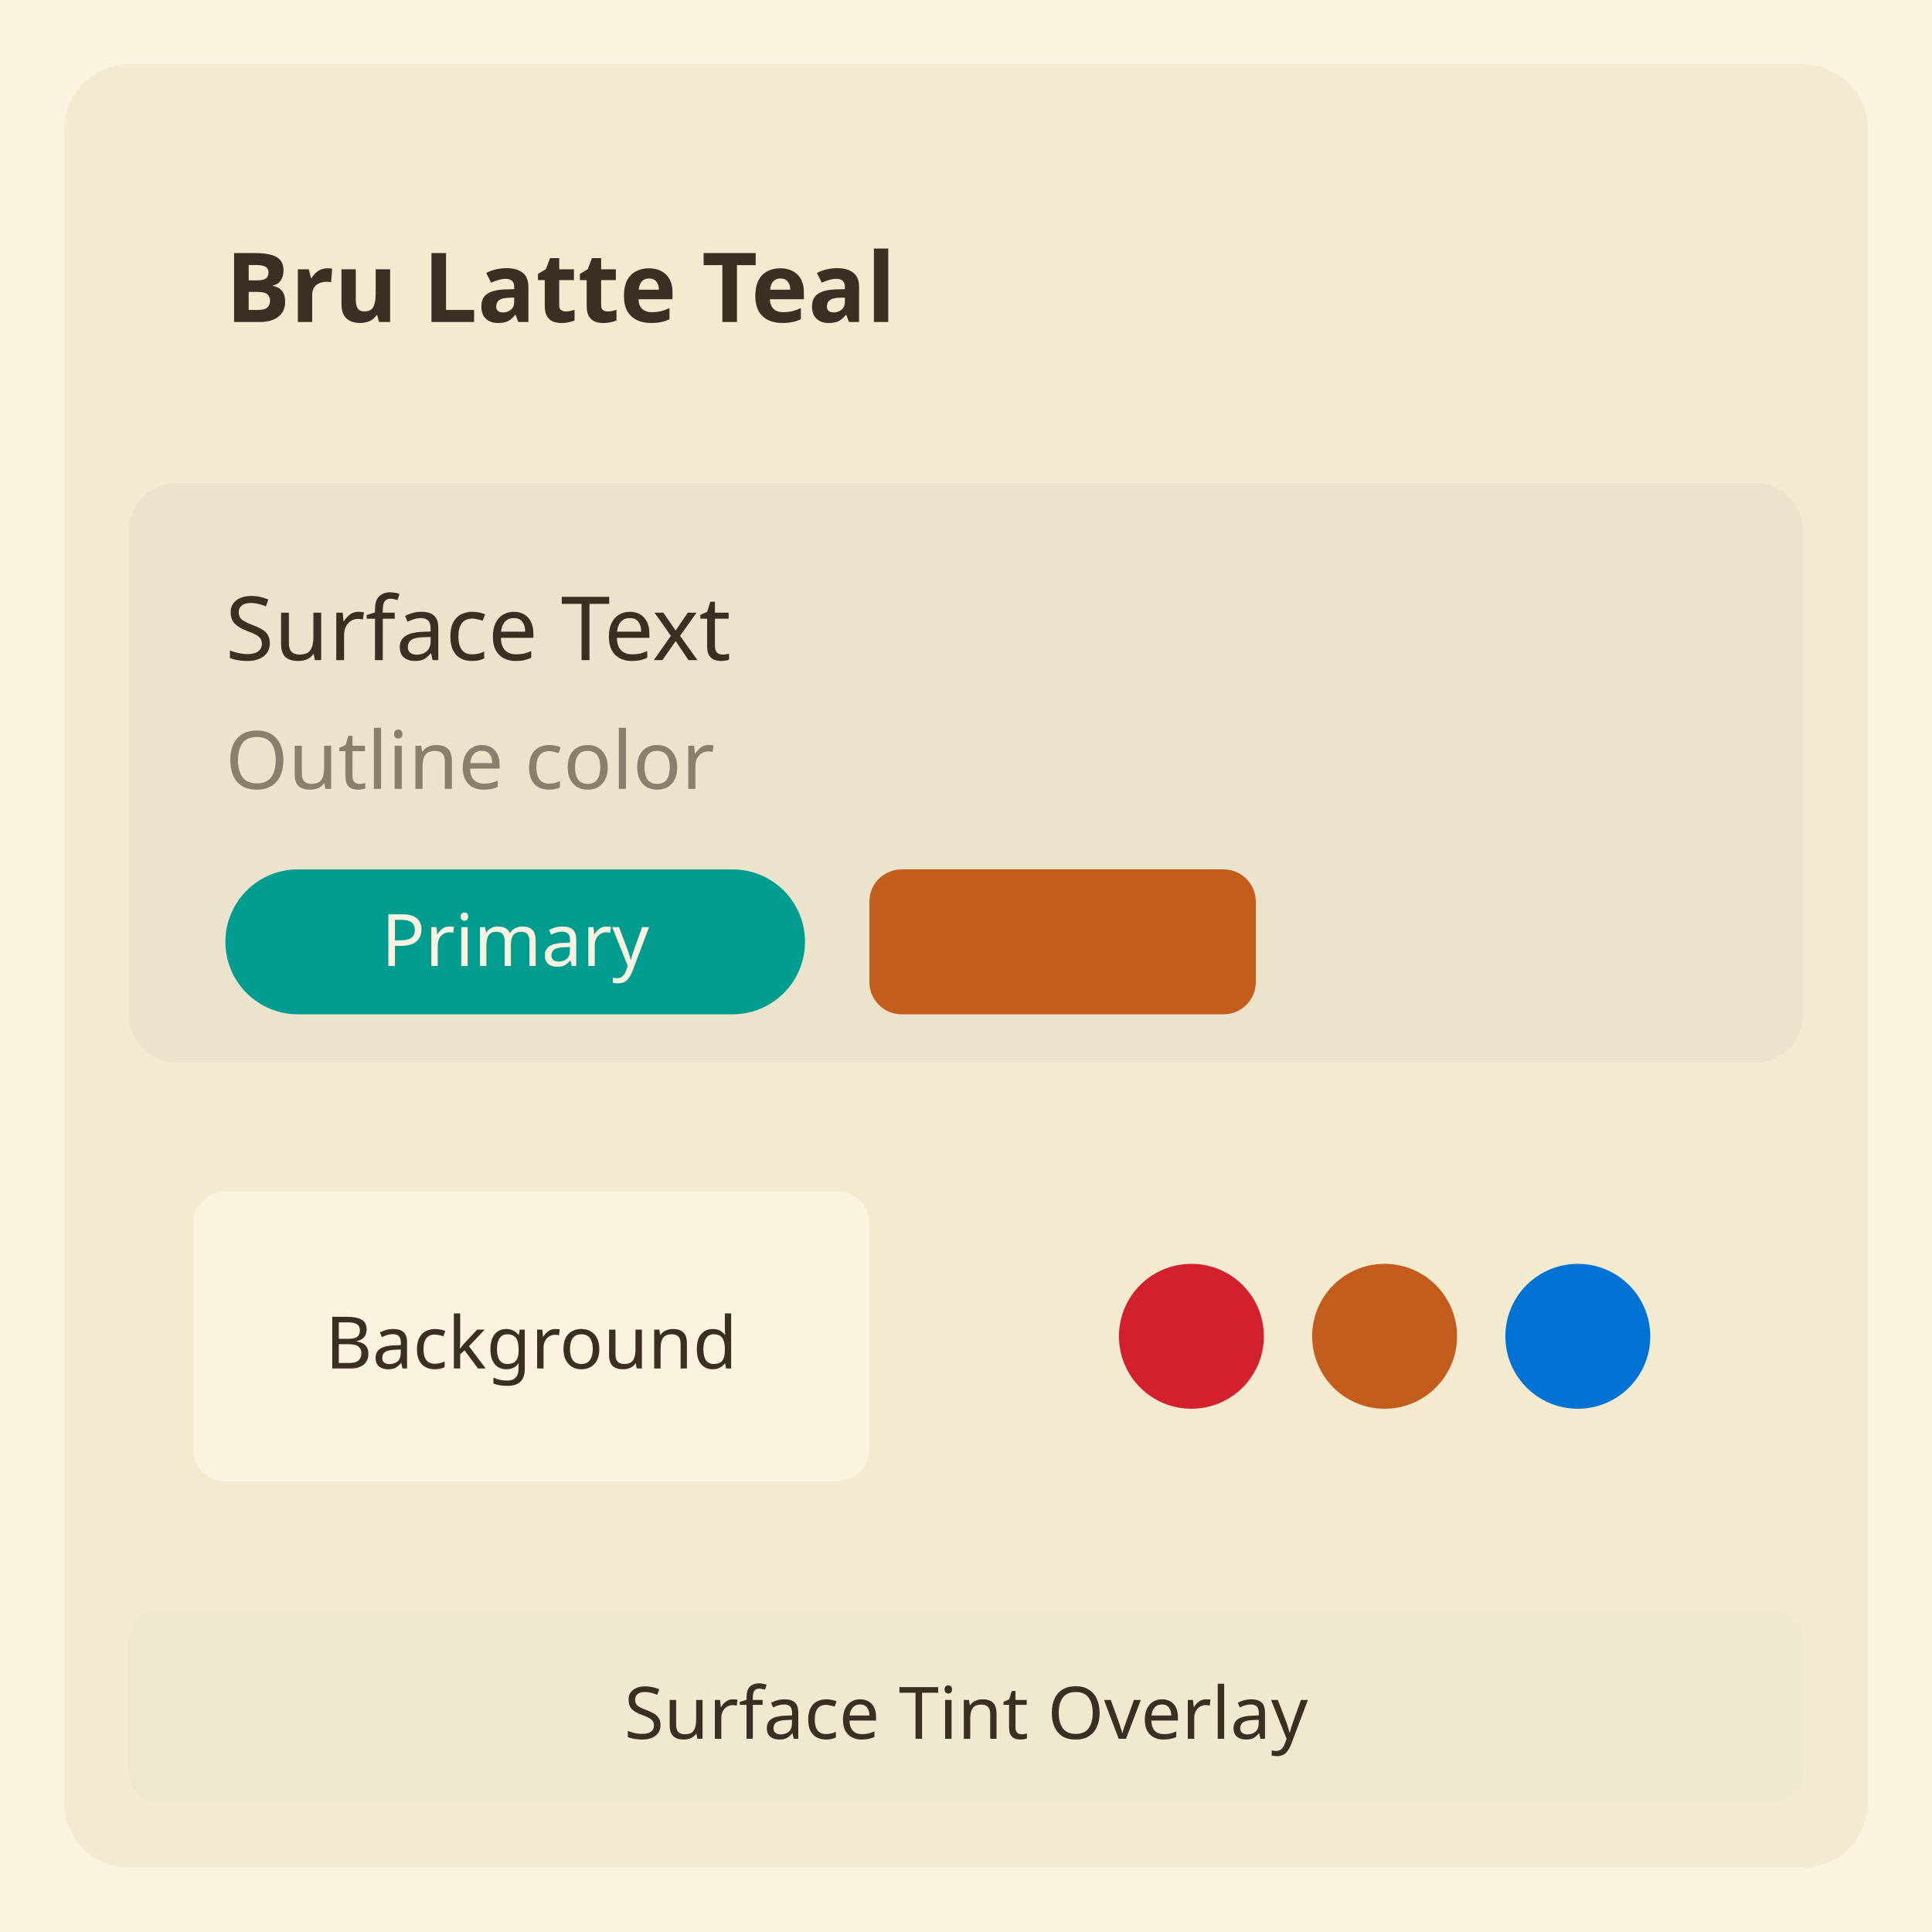
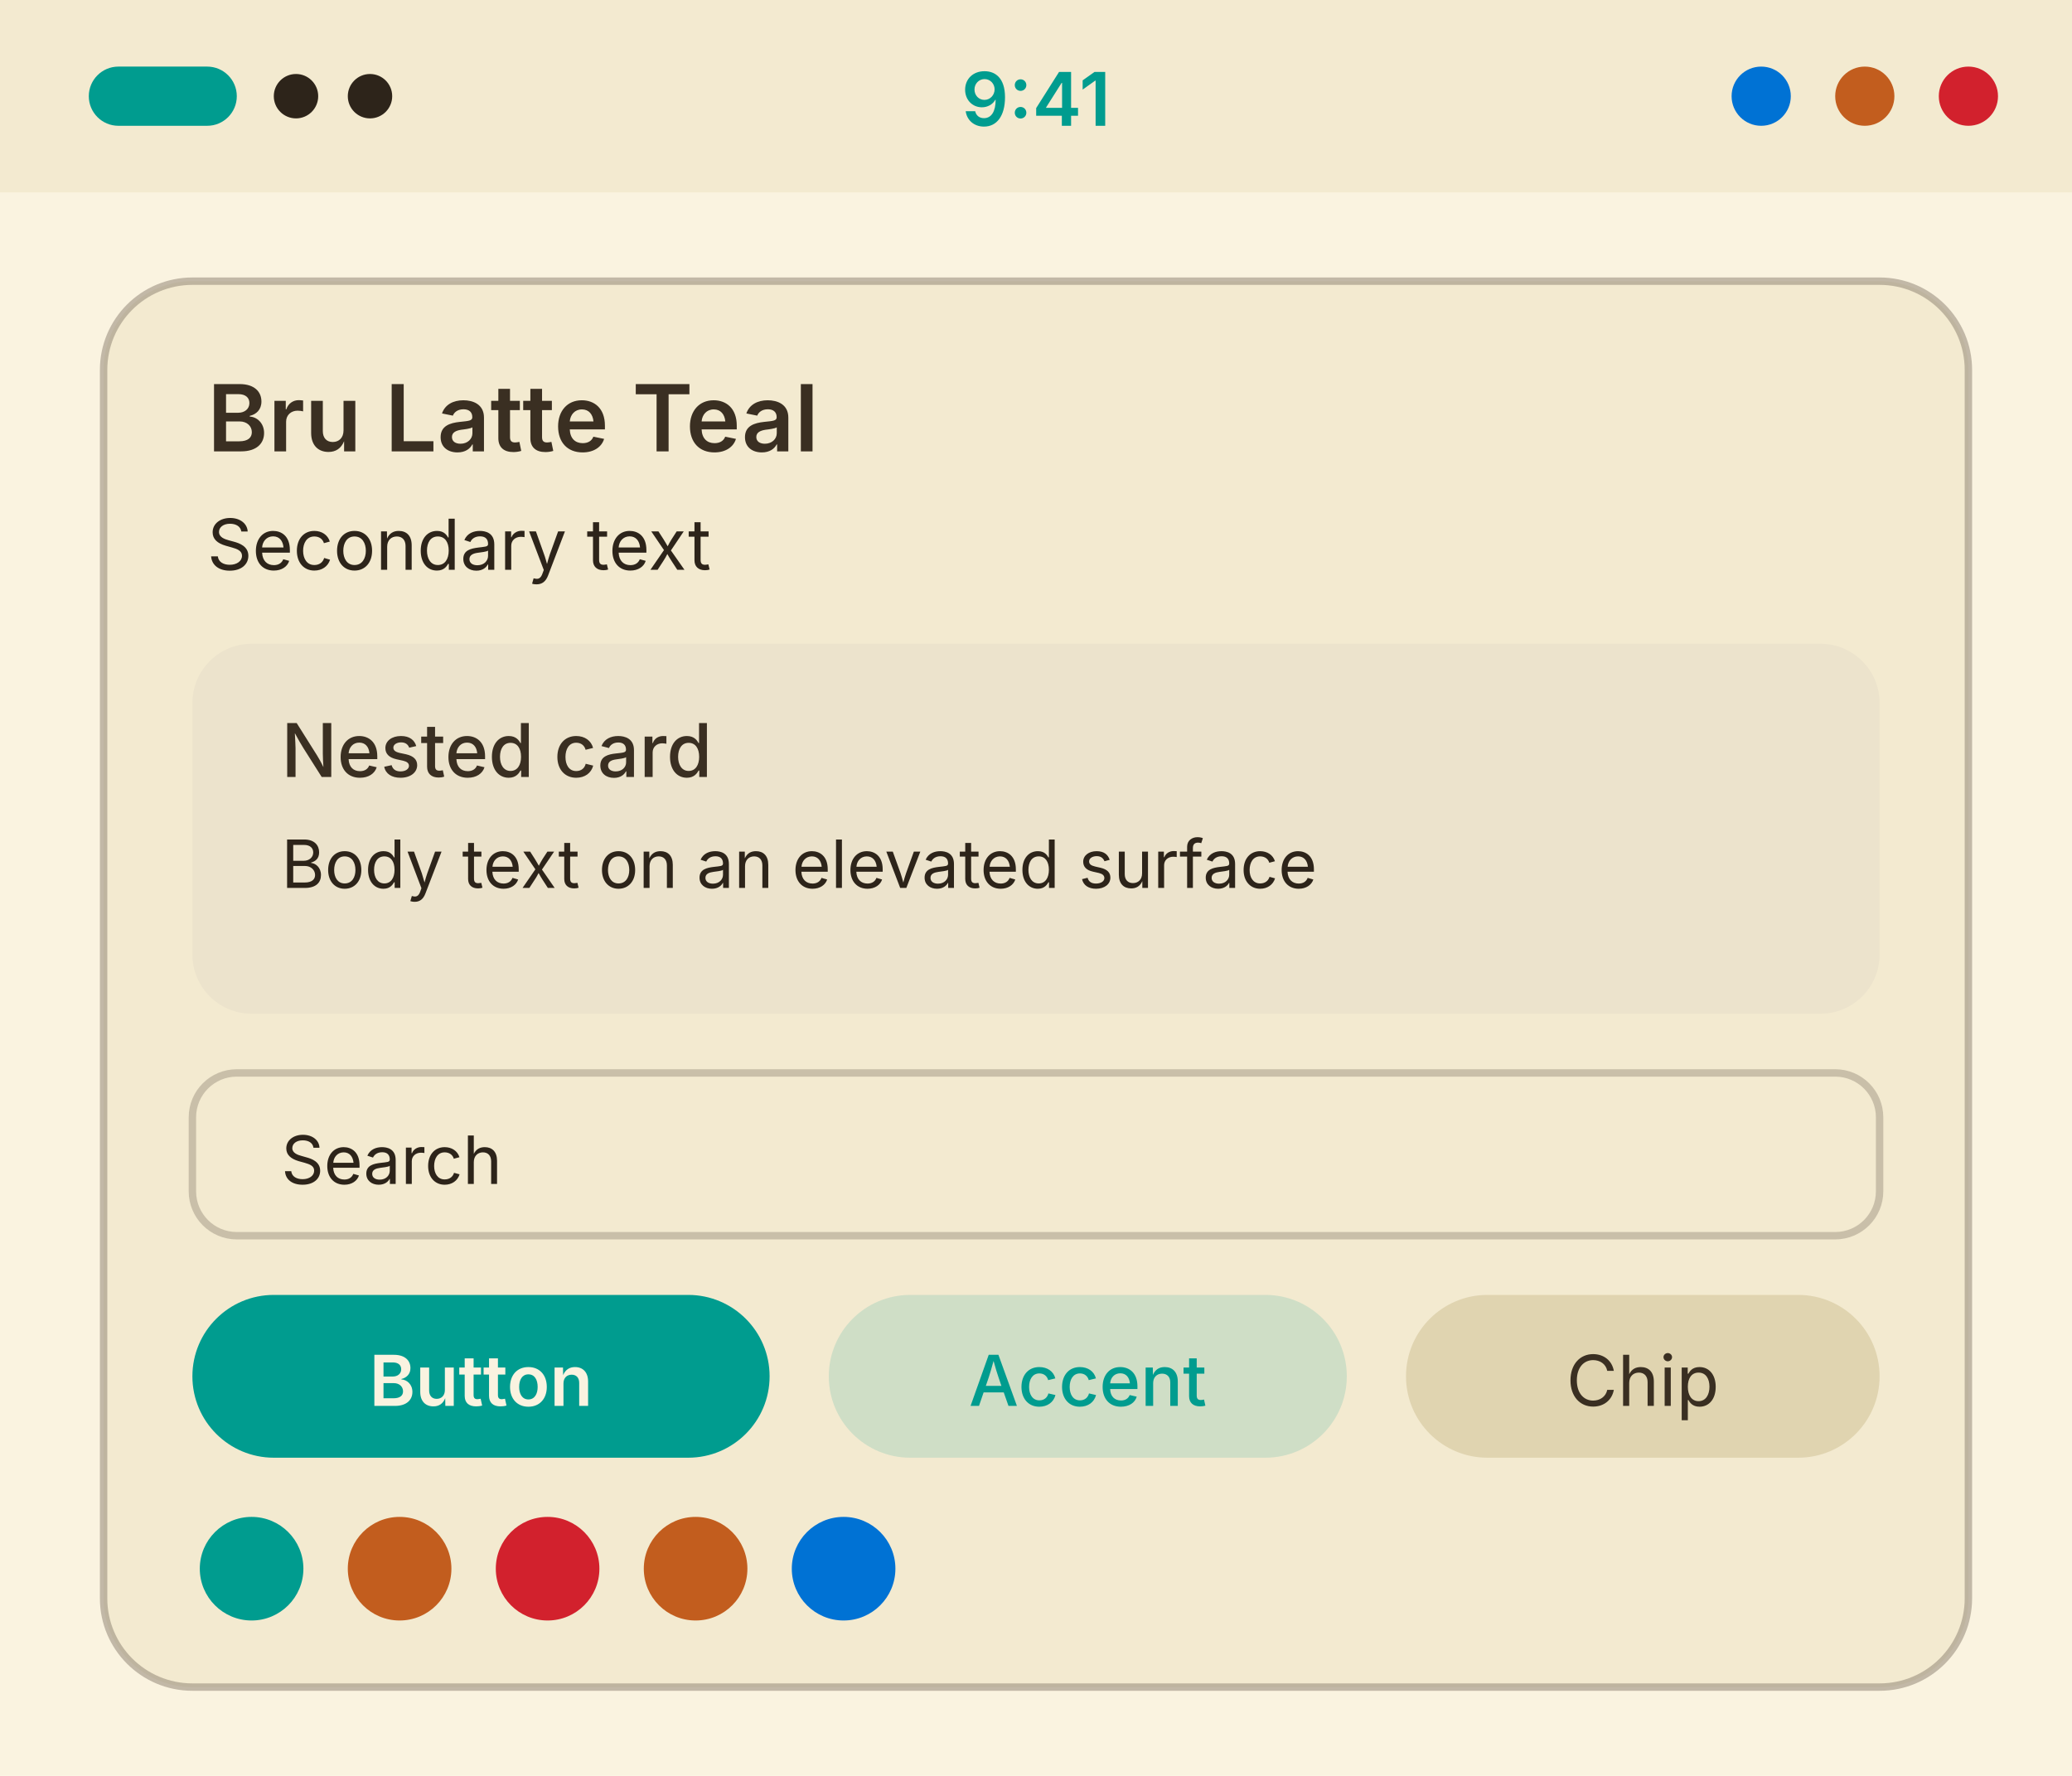
- <svg xmlns="http://www.w3.org/2000/svg" width="240" height="240" viewBox="0 0 240 240">
+ <svg xmlns="http://www.w3.org/2000/svg" width="280" height="240" viewBox="0 0 280 240">
  <g transform="translate(0, 0)">
-     <rect width="240" height="240" fill="#faf3e0" />
-     <rect x="8" y="8" width="224" height="224" rx="8" fill="#f3ead0" />
-     <rect x="16" y="16" width="208" height="36" rx="6" fill="#f3ead0" />
-     <text x="28" y="40" font-family="system-ui, sans-serif" font-size="12" font-weight="600" fill="#3a2f22">Bru Latte Teal</text>
-     <rect x="16" y="60" width="208" height="72" rx="6" fill="#ece3cc" />
-     <text x="28" y="82" font-family="system-ui, sans-serif" font-size="11" fill="#3a2f22">Surface Text</text>
-     <text x="28" y="98" font-family="system-ui, sans-serif" font-size="10" fill="#8a7f6f">Outline color</text>
-     <rect x="28" y="108" width="72" height="18" rx="9" fill="#009c8f" />
-     <text x="64" y="120" font-family="system-ui, sans-serif" font-size="9" text-anchor="middle" fill="#faf3e0">Primary</text>
-     <rect x="108" y="108" width="48" height="18" rx="4" fill="#c25d1e" />
-     <rect x="16" y="140" width="100" height="52" rx="6" fill="#f3ead0" />
-     <rect x="24" y="148" width="84" height="36" rx="4" fill="#faf3e0" />
-     <text x="66" y="170" font-family="system-ui, sans-serif" font-size="9" text-anchor="middle" fill="#3a2f22">Background</text>
-     <rect x="124" y="140" width="100" height="52" rx="6" fill="#f3ead0" />
-     <circle cx="148" cy="166" r="9" fill="#d2212d" />
-     <circle cx="172" cy="166" r="9" fill="#c25d1e" />
-     <circle cx="196" cy="166" r="9" fill="#0072d4" />
-     <rect x="16" y="200" width="208" height="24" rx="4" fill="#d4e5d3" opacity="0.15" />
-     <text x="120" y="216" font-family="system-ui, sans-serif" font-size="9" text-anchor="middle" fill="#3a2f22">Surface Tint Overlay</text>
+     <rect width="280" height="240" fill="#faf3e0" />
+     <rect width="280" height="26" fill="#f3ead0" />
+     <rect x="12" y="9" width="20" height="8" rx="4" fill="#009c8f" />
+     <circle cx="40" cy="13" r="3" fill="#2d241a" />
+     <circle cx="50" cy="13" r="3" fill="#2d241a" />
+     <text x="140" y="17" font-family="system-ui, -apple-system, Segoe UI, sans-serif" font-size="10" font-weight="600" text-anchor="middle" fill="#009c8f">9:41</text>
+     <circle cx="238" cy="13" r="4" fill="#0072d4" />
+     <circle cx="252" cy="13" r="4" fill="#c25d1e" />
+     <circle cx="266" cy="13" r="4" fill="#d2212d" />
+     <rect x="14" y="38" width="252" height="190" rx="12" fill="#f3ead0" stroke="#8a7f6f" stroke-opacity="0.5" />
+     <text x="28" y="61" font-family="system-ui, -apple-system, Segoe UI, sans-serif" font-size="12.5" font-weight="600" fill="#3a2f22">Bru Latte Teal</text>
+     <text x="28" y="77" font-family="system-ui, -apple-system, Segoe UI, sans-serif" font-size="9.5" fill="#2d241a">Secondary text</text>
+     <rect x="26" y="87" width="228" height="50" rx="8" fill="#ece3cc" />
+     <text x="38" y="105" font-family="system-ui, -apple-system, Segoe UI, sans-serif" font-size="10" font-weight="500" fill="#3a2f22">Nested card</text>
+     <text x="38" y="120" font-family="system-ui, -apple-system, Segoe UI, sans-serif" font-size="9" fill="#2d241a">Body text on an elevated surface</text>
+     <rect x="26" y="145" width="228" height="22" rx="6" fill="#f3ead0" stroke="#8a7f6f" stroke-opacity="0.4" />
+     <text x="38" y="160" font-family="system-ui, -apple-system, Segoe UI, sans-serif" font-size="9" fill="#2d241a">Search</text>
+     <rect x="26" y="175" width="78" height="22" rx="11" fill="#009c8f" />
+     <text x="65" y="190" font-family="system-ui, -apple-system, Segoe UI, sans-serif" font-size="9.5" font-weight="600" text-anchor="middle" fill="#faf3e0">Button</text>
+     <rect x="112" y="175" width="70" height="22" rx="11" fill="#009c8f" fill-opacity="0.15" />
+     <text x="147" y="190" font-family="system-ui, -apple-system, Segoe UI, sans-serif" font-size="9.5" font-weight="500" text-anchor="middle" fill="#009c8f">Accent</text>
+     <rect x="190" y="175" width="64" height="22" rx="11" fill="#e0d4b0" />
+     <text x="222" y="190" font-family="system-ui, -apple-system, Segoe UI, sans-serif" font-size="9.5" text-anchor="middle" fill="#3a2f22">Chip</text>
+     <circle cx="34" cy="212" r="7" fill="#009c8f" />
+     <circle cx="54" cy="212" r="7" fill="#c25d1e" />
+     <circle cx="74" cy="212" r="7" fill="#d2212d" />
+     <circle cx="94" cy="212" r="7" fill="#c25d1e" />
+     <circle cx="114" cy="212" r="7" fill="#0072d4" />
  </g>
</svg>
